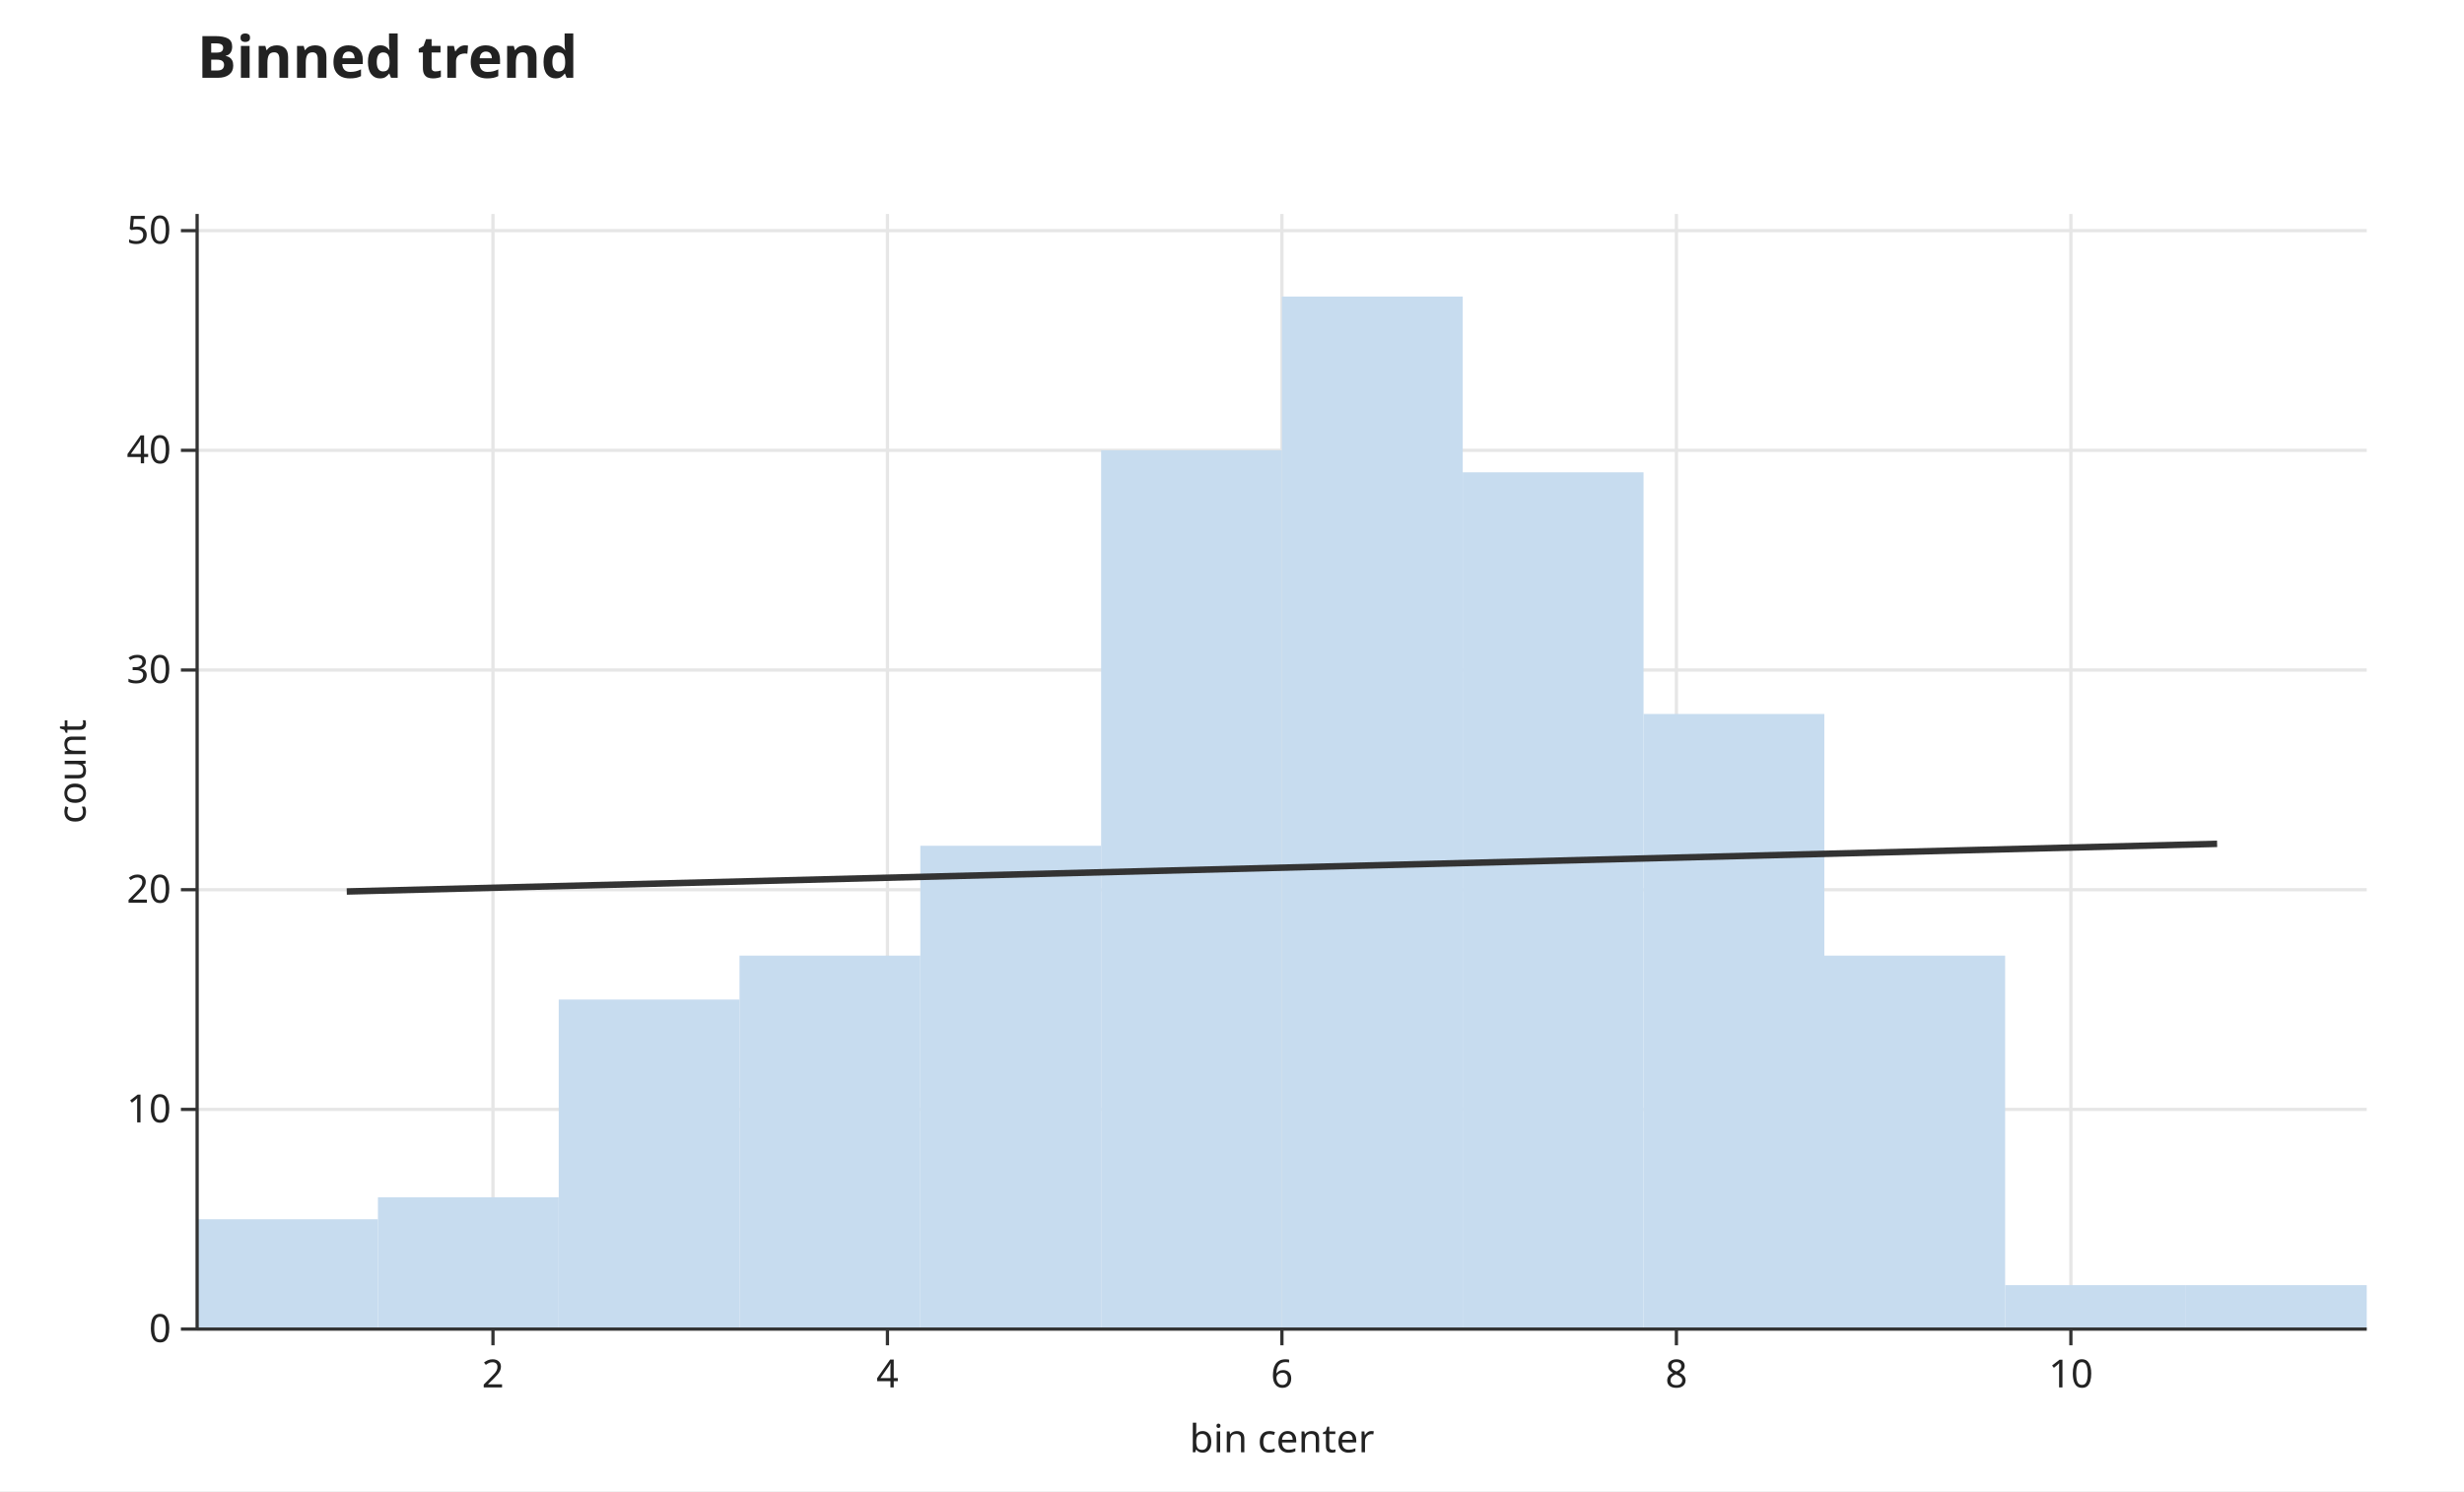
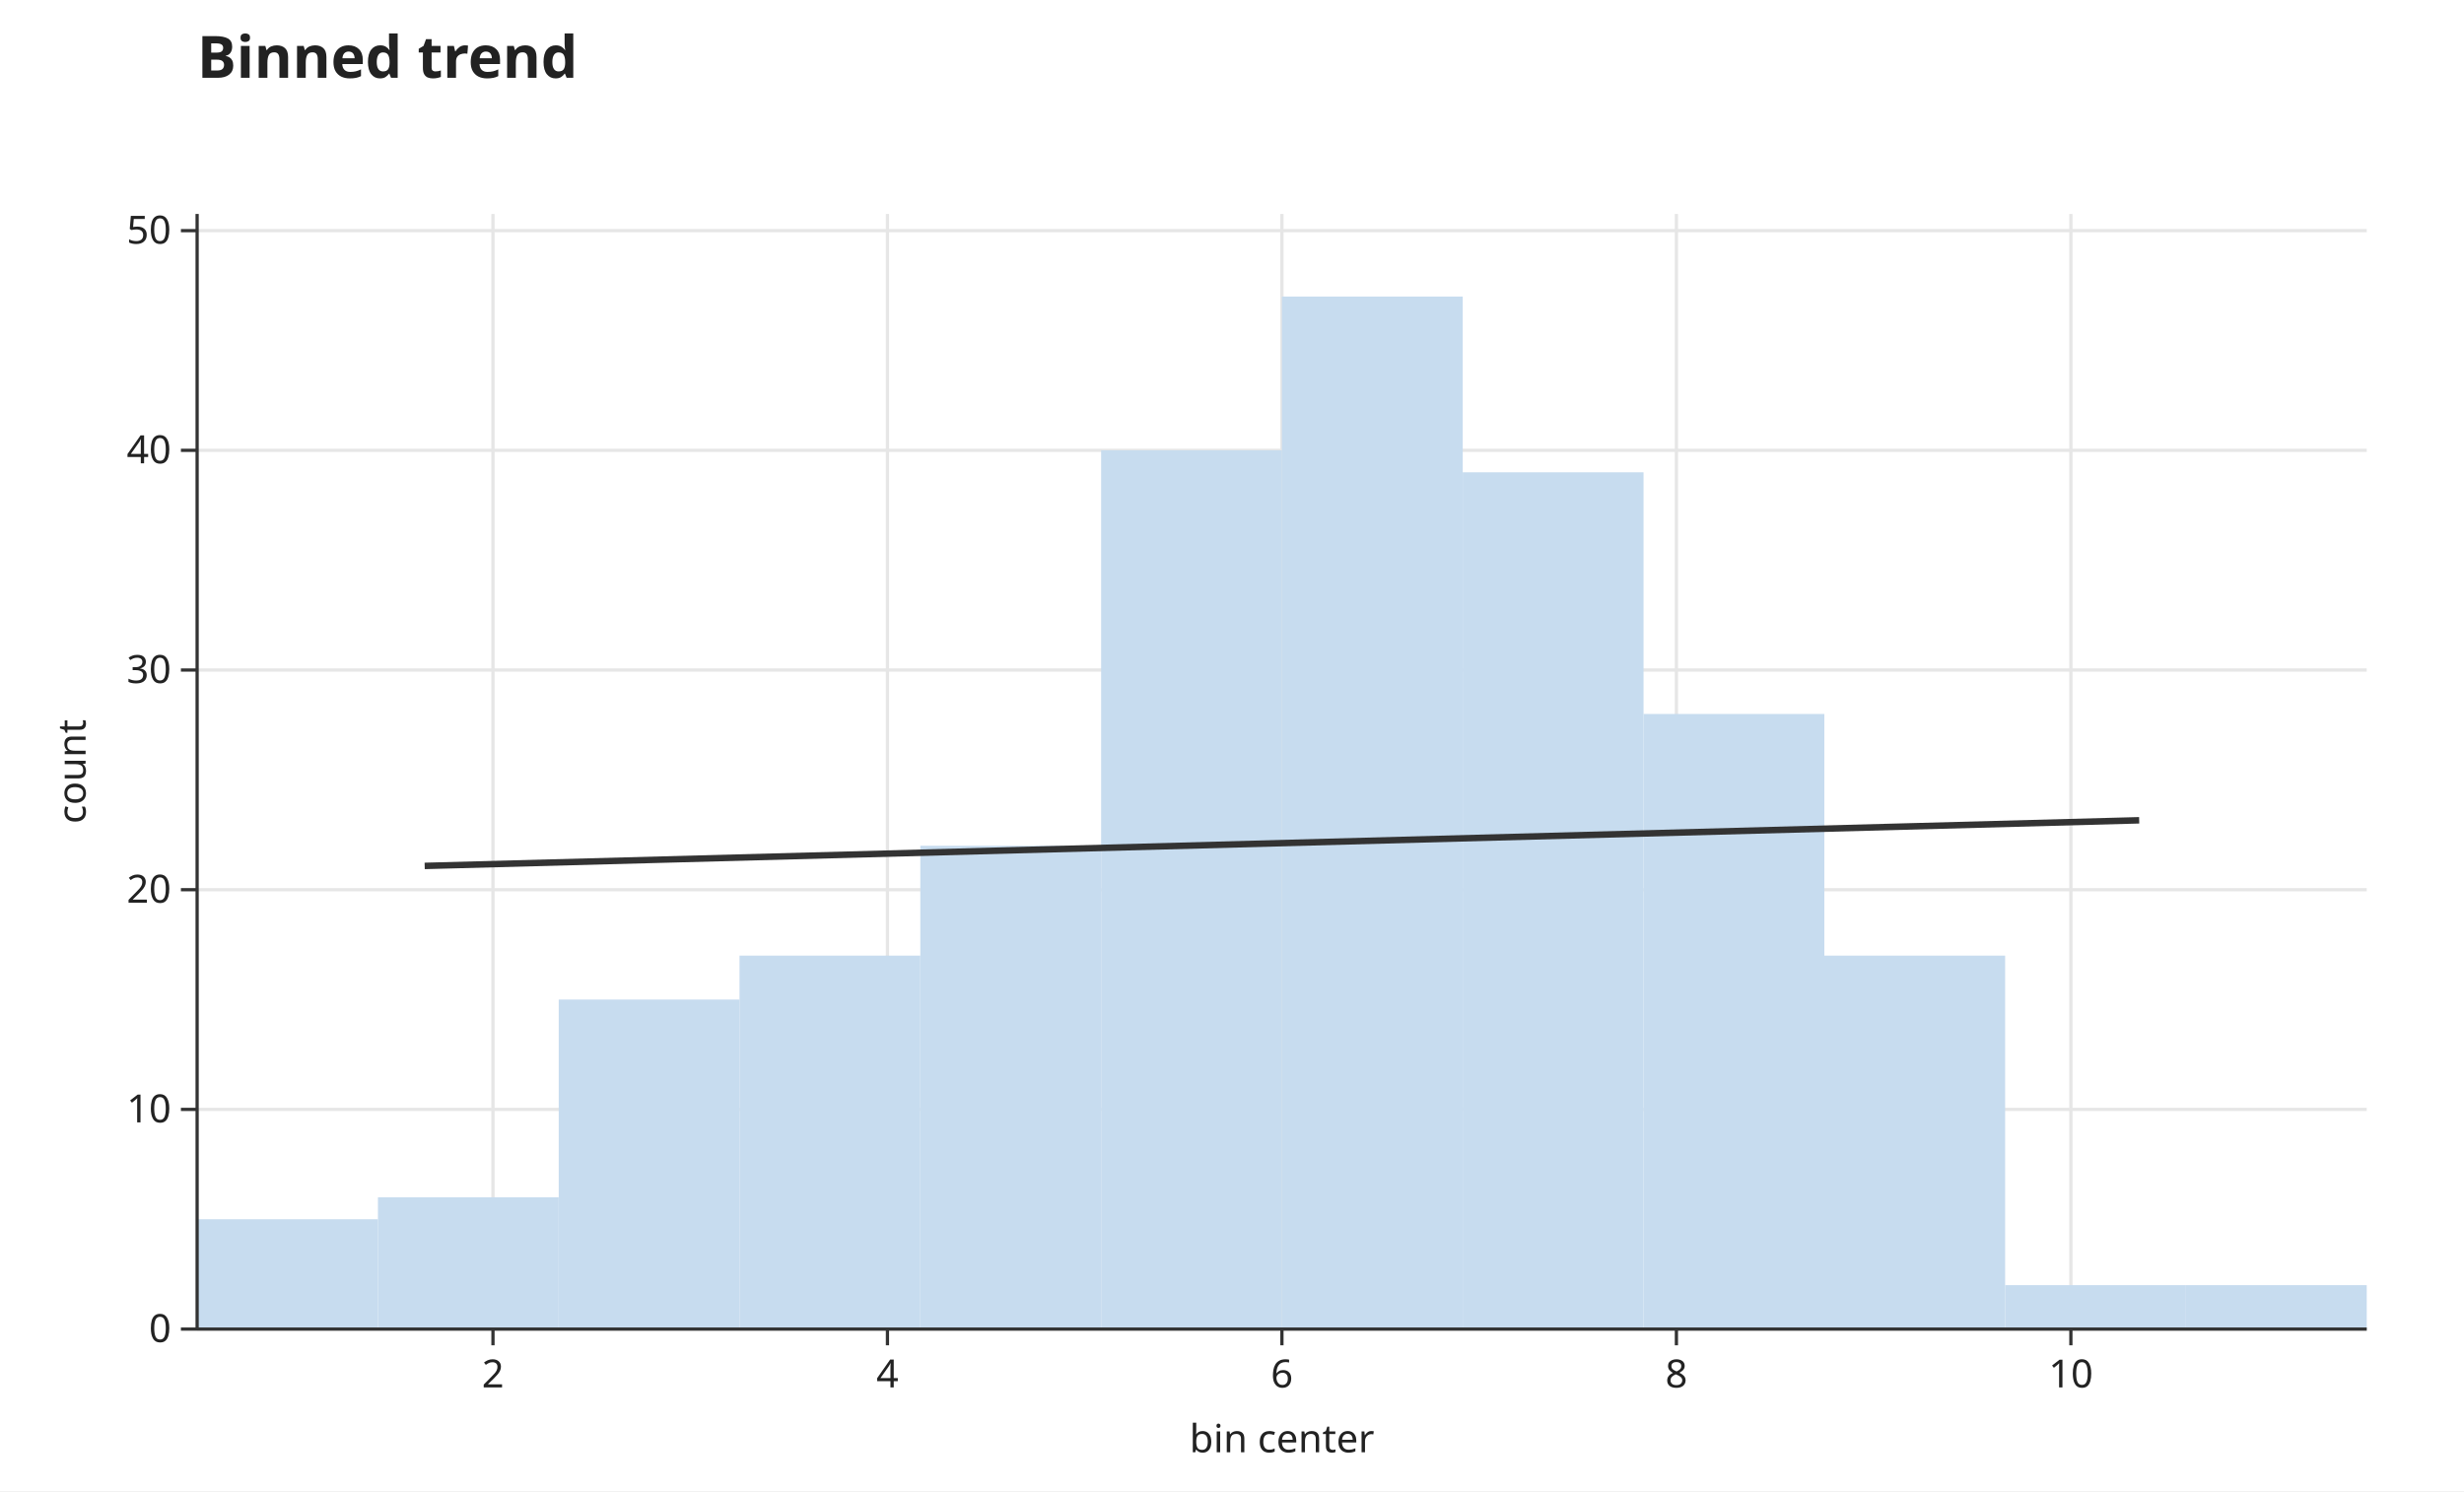
<svg xmlns="http://www.w3.org/2000/svg" width="760" height="460" viewBox="0 0 760 460" role="img" aria-label="Binned trend">
  <rect class="algraf-background" x="0" y="0" width="760" height="460" fill="#ffffff" />
  <text class="algraf-title" x="60.8" y="24" font-family="system-ui, sans-serif" font-size="18" font-weight="600" fill="#222222">Binned trend</text>
  <rect class="algraf-plot-area" x="60.8" y="66" width="669.2" height="344" fill="#ffffff" />
  <g class="algraf-grid">
    <line x1="152.055" y1="66" x2="152.055" y2="410" stroke="#e6e6e6" stroke-width="1" />
    <line x1="273.727" y1="66" x2="273.727" y2="410" stroke="#e6e6e6" stroke-width="1" />
    <line x1="395.4" y1="66" x2="395.4" y2="410" stroke="#e6e6e6" stroke-width="1" />
    <line x1="517.073" y1="66" x2="517.073" y2="410" stroke="#e6e6e6" stroke-width="1" />
    <line x1="638.745" y1="66" x2="638.745" y2="410" stroke="#e6e6e6" stroke-width="1" />
    <line x1="60.8" y1="410" x2="730" y2="410" stroke="#e6e6e6" stroke-width="1" />
    <line x1="60.8" y1="342.23" x2="730" y2="342.23" stroke="#e6e6e6" stroke-width="1" />
    <line x1="60.8" y1="274.46" x2="730" y2="274.46" stroke="#e6e6e6" stroke-width="1" />
    <line x1="60.8" y1="206.69" x2="730" y2="206.69" stroke="#e6e6e6" stroke-width="1" />
    <line x1="60.8" y1="138.92" x2="730" y2="138.92" stroke="#e6e6e6" stroke-width="1" />
    <line x1="60.8" y1="71.151" x2="730" y2="71.151" stroke="#e6e6e6" stroke-width="1" />
  </g>
  <g class="algraf-layer algraf-geom-rect">
    <rect x="60.8" y="376.115" width="55.767" height="33.885" fill="#c7dcef" opacity="1" />
    <rect x="116.567" y="369.338" width="55.767" height="40.662" fill="#c7dcef" opacity="1" />
    <rect x="172.333" y="308.345" width="55.767" height="101.655" fill="#c7dcef" opacity="1" />
    <rect x="228.1" y="294.791" width="55.767" height="115.209" fill="#c7dcef" opacity="1" />
    <rect x="283.867" y="260.906" width="55.767" height="149.094" fill="#c7dcef" opacity="1" />
    <rect x="339.633" y="138.92" width="55.767" height="271.08" fill="#c7dcef" opacity="1" />
    <rect x="395.4" y="91.481" width="55.767" height="318.519" fill="#c7dcef" opacity="1" />
    <rect x="451.167" y="145.697" width="55.767" height="264.303" fill="#c7dcef" opacity="1" />
    <rect x="506.933" y="220.244" width="55.767" height="189.756" fill="#c7dcef" opacity="1" />
    <rect x="562.7" y="294.791" width="55.767" height="115.209" fill="#c7dcef" opacity="1" />
    <rect x="618.467" y="396.446" width="55.767" height="13.554" fill="#c7dcef" opacity="1" />
    <rect x="674.233" y="396.446" width="55.767" height="13.554" fill="#c7dcef" opacity="1" />
  </g>
  <g class="algraf-layer algraf-geom-line">
-     <path d="M106.952 275.006 L683.848 260.305" fill="none" stroke="#333333" stroke-width="2" opacity="1" />
+     <path d="M130.989 267.121 L659.811 253.046" fill="none" stroke="#333333" stroke-width="2" opacity="1" />
  </g>
  <g class="algraf-axes">
    <line x1="60.8" y1="410" x2="730" y2="410" stroke="#333333" stroke-width="1" />
    <line x1="152.055" y1="410" x2="152.055" y2="415" stroke="#333333" stroke-width="1" />
    <text x="152.055" y="428" text-anchor="middle" font-family="system-ui, sans-serif" font-size="12" fill="#222222">2</text>
    <line x1="273.727" y1="410" x2="273.727" y2="415" stroke="#333333" stroke-width="1" />
    <text x="273.727" y="428" text-anchor="middle" font-family="system-ui, sans-serif" font-size="12" fill="#222222">4</text>
    <line x1="395.4" y1="410" x2="395.4" y2="415" stroke="#333333" stroke-width="1" />
    <text x="395.4" y="428" text-anchor="middle" font-family="system-ui, sans-serif" font-size="12" fill="#222222">6</text>
    <line x1="517.073" y1="410" x2="517.073" y2="415" stroke="#333333" stroke-width="1" />
    <text x="517.073" y="428" text-anchor="middle" font-family="system-ui, sans-serif" font-size="12" fill="#222222">8</text>
    <line x1="638.745" y1="410" x2="638.745" y2="415" stroke="#333333" stroke-width="1" />
    <text x="638.745" y="428" text-anchor="middle" font-family="system-ui, sans-serif" font-size="12" fill="#222222">10</text>
    <text x="395.4" y="448" text-anchor="middle" font-family="system-ui, sans-serif" font-size="12" fill="#222222">bin center</text>
    <line x1="60.8" y1="66" x2="60.8" y2="410" stroke="#333333" stroke-width="1" />
    <line x1="55.8" y1="410" x2="60.8" y2="410" stroke="#333333" stroke-width="1" />
    <text x="52.8" y="414" text-anchor="end" font-family="system-ui, sans-serif" font-size="12" fill="#222222">0</text>
    <line x1="55.8" y1="342.23" x2="60.8" y2="342.23" stroke="#333333" stroke-width="1" />
    <text x="52.8" y="346.23" text-anchor="end" font-family="system-ui, sans-serif" font-size="12" fill="#222222">10</text>
    <line x1="55.8" y1="274.46" x2="60.8" y2="274.46" stroke="#333333" stroke-width="1" />
    <text x="52.8" y="278.46" text-anchor="end" font-family="system-ui, sans-serif" font-size="12" fill="#222222">20</text>
    <line x1="55.8" y1="206.69" x2="60.8" y2="206.69" stroke="#333333" stroke-width="1" />
    <text x="52.8" y="210.69" text-anchor="end" font-family="system-ui, sans-serif" font-size="12" fill="#222222">30</text>
    <line x1="55.8" y1="138.92" x2="60.8" y2="138.92" stroke="#333333" stroke-width="1" />
    <text x="52.8" y="142.92" text-anchor="end" font-family="system-ui, sans-serif" font-size="12" fill="#222222">40</text>
    <line x1="55.8" y1="71.151" x2="60.8" y2="71.151" stroke="#333333" stroke-width="1" />
    <text x="52.8" y="75.151" text-anchor="end" font-family="system-ui, sans-serif" font-size="12" fill="#222222">50</text>
    <text x="26.4" y="238" text-anchor="middle" transform="rotate(-90 26.4 238)" font-family="system-ui, sans-serif" font-size="12" fill="#222222">count</text>
  </g>
</svg>
